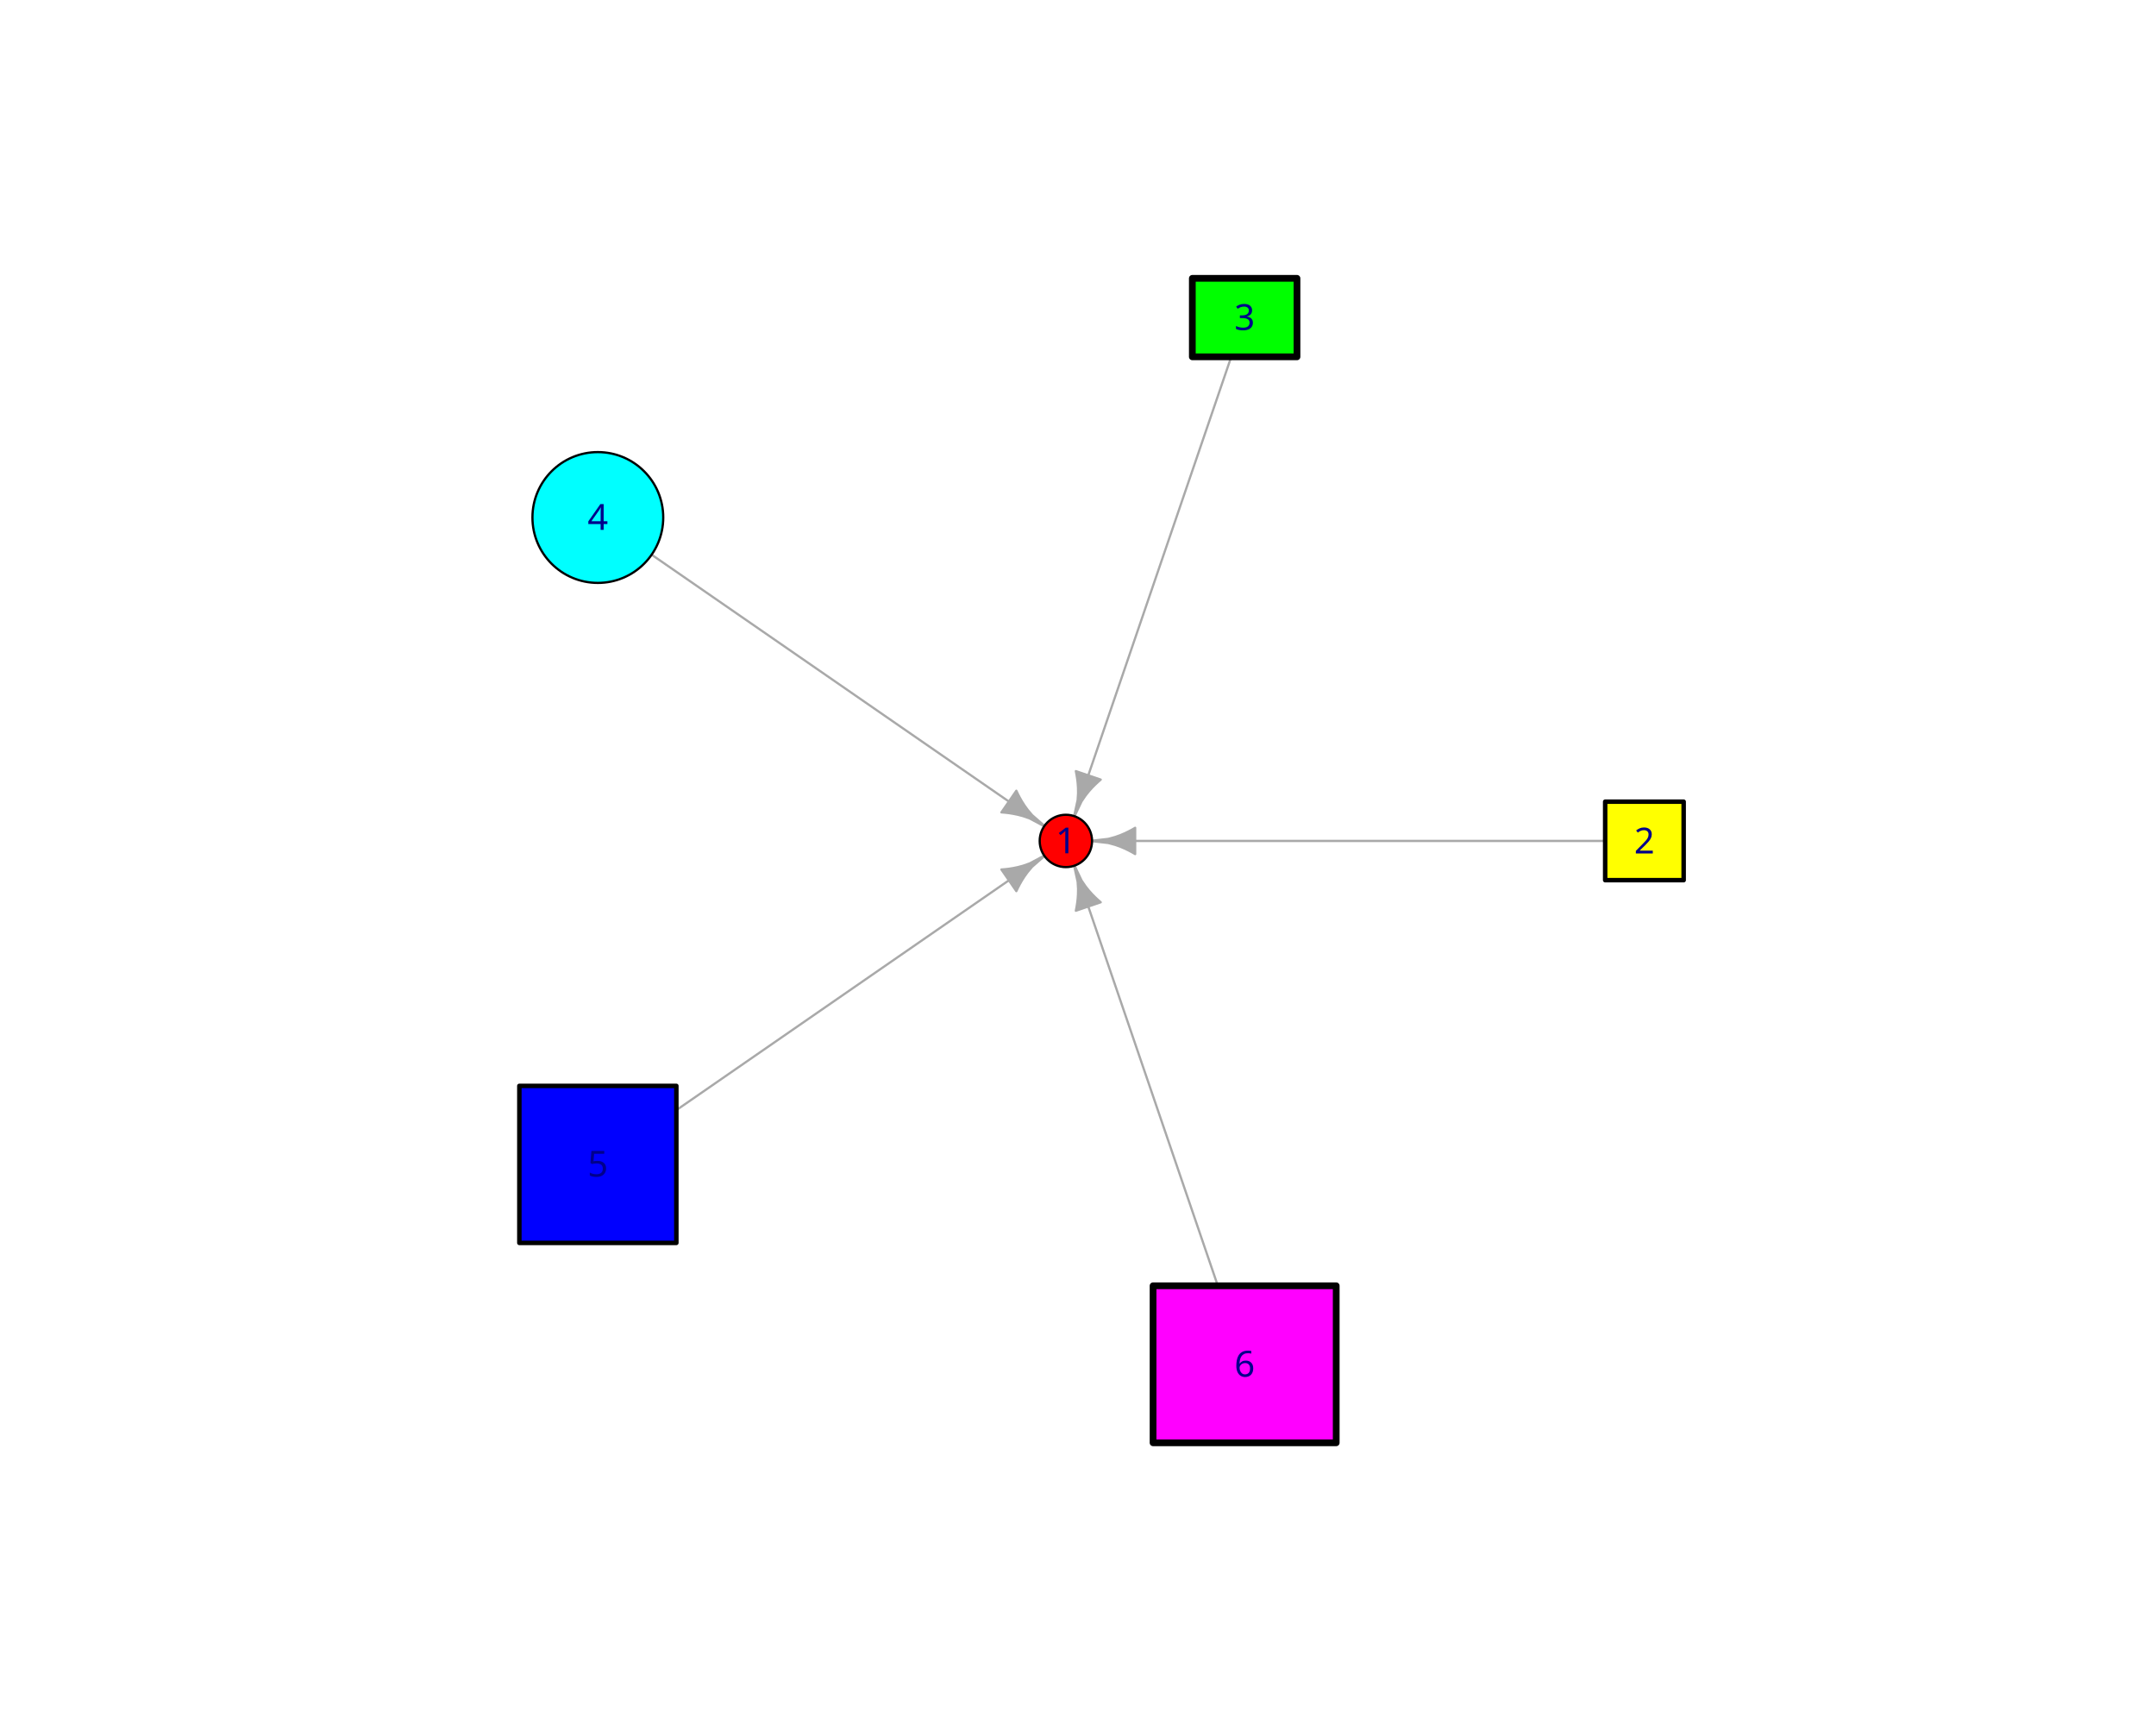
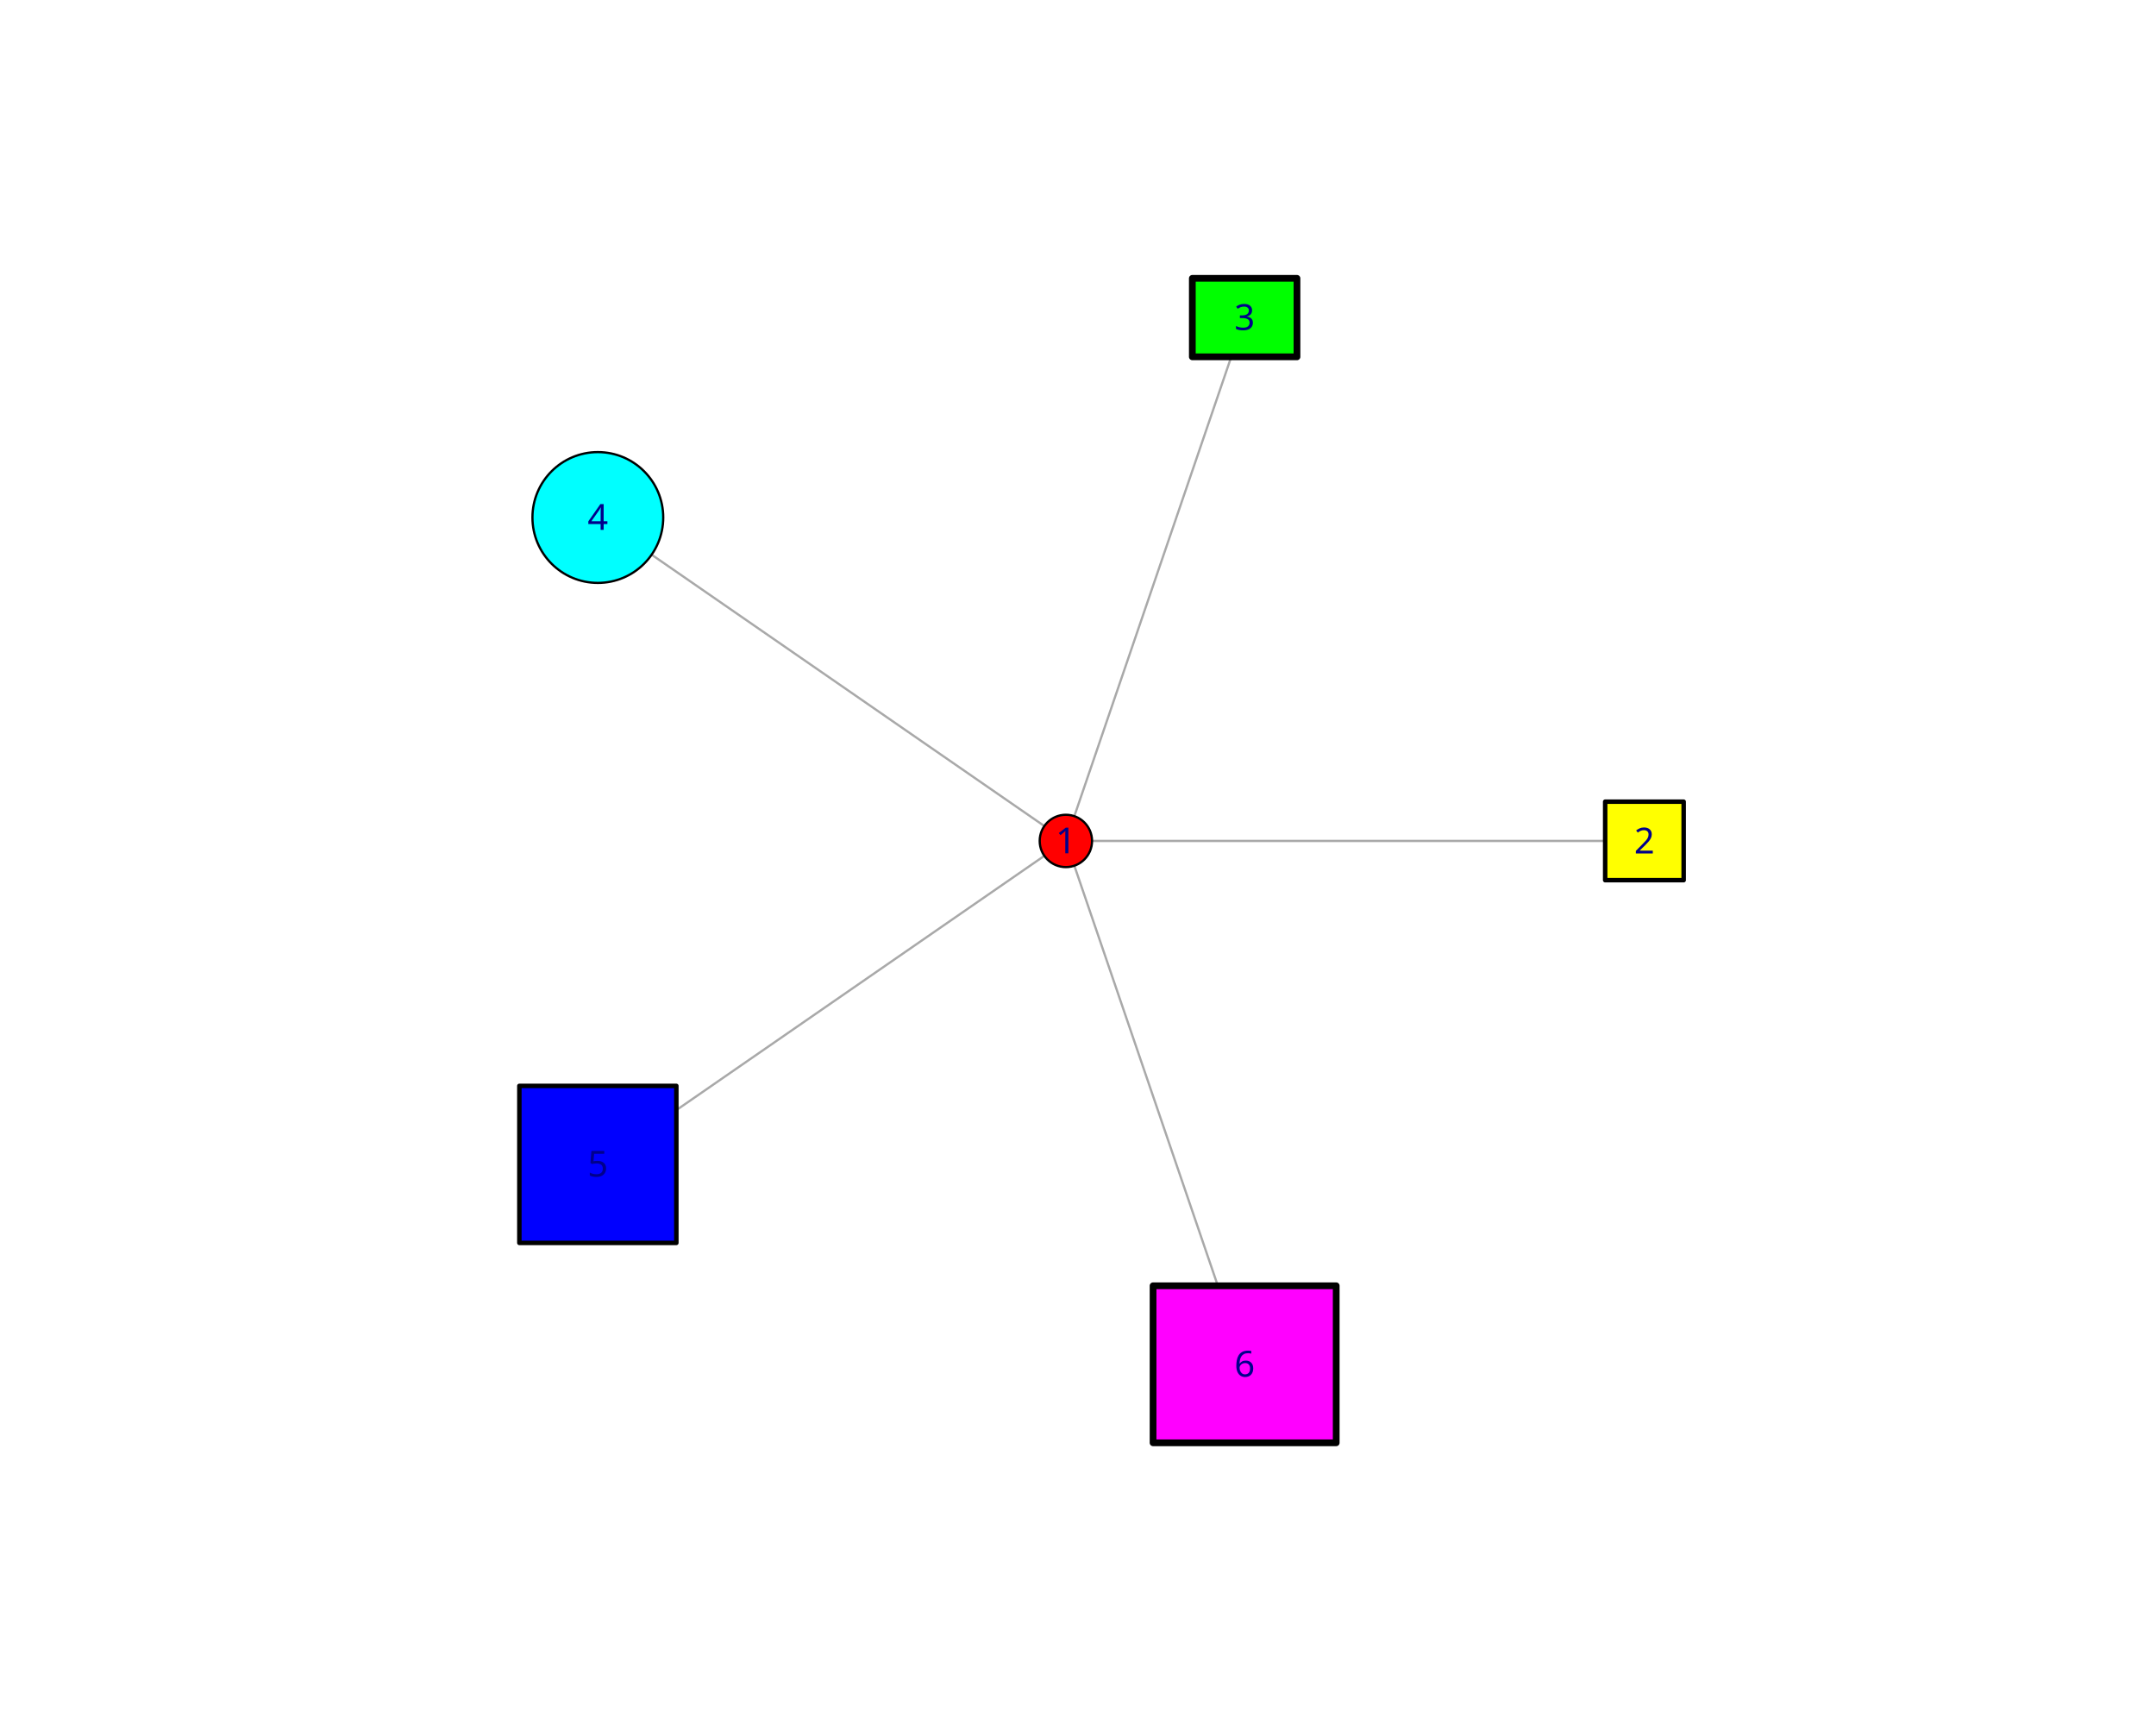
<svg xmlns="http://www.w3.org/2000/svg" class="svglite" data-engine-version="2.0" width="720.00pt" height="576.00pt" viewBox="0 0 720.00 576.00">
  <defs>
    <style type="text/css">
    .svglite line, .svglite polyline, .svglite polygon, .svglite path, .svglite rect, .svglite circle {
      fill: none;
      stroke: #000000;
      stroke-linecap: round;
      stroke-linejoin: round;
      stroke-miterlimit: 10.00;
    }
  </style>
  </defs>
  <rect width="100%" height="100%" style="stroke: none; fill: #FFFFFF;" />
  <defs>
    <clipPath id="cpMC4wMHw3MjAuMDB8MC4wMHw1NzYuMDA=">
      <rect x="0.00" y="0.00" width="720.00" height="576.00" />
    </clipPath>
  </defs>
  <g clip-path="url(#cpMC4wMHw3MjAuMDB8MC4wMHw1NzYuMDA=)">
</g>
  <defs>
    <clipPath id="cpNTkuMDR8Njg5Ljc2fDU5LjA0fDUwMi41Ng==">
      <rect x="59.04" y="59.04" width="630.72" height="443.52" />
    </clipPath>
  </defs>
  <g clip-path="url(#cpNTkuMDR8Njg5Ljc2fDU5LjA0fDUwMi41Ng==)">
-     <line x1="537.49" y1="280.80" x2="364.69" y2="280.80" style="stroke-width: 0.75; stroke: #A9A9A9;" />
-     <polygon points="379.09,276.41 378.02,277.03 376.86,277.64 375.57,278.26 374.12,278.88 372.39,279.49 370.13,280.11 364.69,280.73 364.69,280.87 370.13,281.49 372.39,282.11 374.12,282.72 375.57,283.34 376.86,283.96 378.02,284.57 379.09,285.19 " style="stroke-width: 0.75; stroke: #A9A9A9; fill: #A9A9A9;" />
-     <line x1="411.64" y1="117.79" x2="358.78" y2="272.53" style="stroke-width: 0.75; stroke: #A9A9A9;" />
-     <polygon points="359.28,257.49 359.51,258.70 359.72,259.99 359.89,261.41 360.00,262.99 360.03,264.83 359.88,267.16 358.71,272.51 358.84,272.55 361.19,267.60 362.50,265.67 363.64,264.23 364.70,263.05 365.70,262.04 366.66,261.14 367.59,260.32 " style="stroke-width: 0.75; stroke: #A9A9A9; fill: #A9A9A9;" />
-     <line x1="216.43" y1="184.40" x2="348.76" y2="275.83" style="stroke-width: 0.75; stroke: #A9A9A9;" />
-     <polygon points="334.42,271.26 335.65,271.36 336.95,271.51 338.36,271.74 339.91,272.06 341.69,272.53 343.89,273.31 348.72,275.89 348.80,275.77 344.68,272.17 343.17,270.38 342.10,268.89 341.25,267.55 340.55,266.32 339.94,265.15 339.41,264.03 " style="stroke-width: 0.75; stroke: #A9A9A9; fill: #A9A9A9;" />
-     <line x1="224.68" y1="371.51" x2="348.76" y2="285.77" style="stroke-width: 0.75; stroke: #A9A9A9;" />
-     <polygon points="339.41,297.57 339.94,296.45 340.55,295.28 341.25,294.05 342.10,292.71 343.17,291.22 344.68,289.43 348.80,285.83 348.72,285.71 343.89,288.29 341.69,289.07 339.91,289.54 338.36,289.86 336.95,290.09 335.65,290.24 334.42,290.34 " style="stroke-width: 0.75; stroke: #A9A9A9; fill: #A9A9A9;" />
-     <line x1="407.16" y1="430.70" x2="358.78" y2="289.07" style="stroke-width: 0.75; stroke: #A9A9A9;" />
-     <polygon points="367.59,301.28 366.66,300.46 365.70,299.56 364.70,298.55 363.64,297.37 362.50,295.93 361.19,294.00 358.84,289.05 358.71,289.09 359.88,294.44 360.03,296.77 360.00,298.61 359.89,300.19 359.72,301.61 359.51,302.90 359.28,304.11 " style="stroke-width: 0.75; stroke: #A9A9A9; fill: #A9A9A9;" />
+     <line x1="364.69" y1="280.80" x2="536.05" y2="280.80" style="stroke-width: 0.75; stroke: #A9A9A9;" />
+     <line x1="358.78" y1="272.53" x2="411.18" y2="119.15" style="stroke-width: 0.75; stroke: #A9A9A9;" />
+     <line x1="348.76" y1="275.83" x2="217.62" y2="185.22" style="stroke-width: 0.75; stroke: #A9A9A9;" />
+     <line x1="348.76" y1="285.77" x2="225.86" y2="370.69" style="stroke-width: 0.75; stroke: #A9A9A9;" />
+     <line x1="358.78" y1="289.07" x2="406.70" y2="429.34" style="stroke-width: 0.75; stroke: #A9A9A9;" />
    <circle cx="355.95" cy="280.80" r="8.74" style="stroke-width: 0.75; fill: #FF0000;" />
    <rect x="536.05" y="267.69" width="26.21" height="26.21" style="stroke-width: 1.50; fill: #FFFF00;" />
    <rect x="398.18" y="92.94" width="34.95" height="26.21" style="stroke-width: 2.25; fill: #00FF00;" />
    <circle cx="199.65" cy="172.80" r="21.84" style="stroke-width: 0.75; fill: #00FFFF;" />
    <rect x="173.44" y="362.59" width="52.43" height="52.43" style="stroke-width: 1.50; fill: #0000FF;" />
    <rect x="385.07" y="429.34" width="61.16" height="52.43" style="stroke-width: 2.25; fill: #FF00FF;" />
  </g>
  <g clip-path="url(#cpMC4wMHw3MjAuMDB8MC4wMHw1NzYuMDA=)">
    <text x="355.95" y="284.93" text-anchor="middle" style="font-size: 12.00px; fill: #00008B; font-family: sans;" textLength="6.67px" lengthAdjust="spacingAndGlyphs">1</text>
    <text x="549.15" y="284.99" text-anchor="middle" style="font-size: 12.00px; fill: #00008B; font-family: sans;" textLength="6.67px" lengthAdjust="spacingAndGlyphs">2</text>
    <text x="415.65" y="110.18" text-anchor="middle" style="font-size: 12.00px; fill: #00008B; font-family: sans;" textLength="6.67px" lengthAdjust="spacingAndGlyphs">3</text>
    <text x="199.65" y="176.93" text-anchor="middle" style="font-size: 12.00px; fill: #00008B; font-family: sans;" textLength="6.67px" lengthAdjust="spacingAndGlyphs">4</text>
    <text x="199.65" y="392.87" text-anchor="middle" style="font-size: 12.00px; fill: #00008B; font-family: sans;" textLength="6.67px" lengthAdjust="spacingAndGlyphs">5</text>
    <text x="415.65" y="459.68" text-anchor="middle" style="font-size: 12.00px; fill: #00008B; font-family: sans;" textLength="6.67px" lengthAdjust="spacingAndGlyphs">6</text>
  </g>
</svg>
